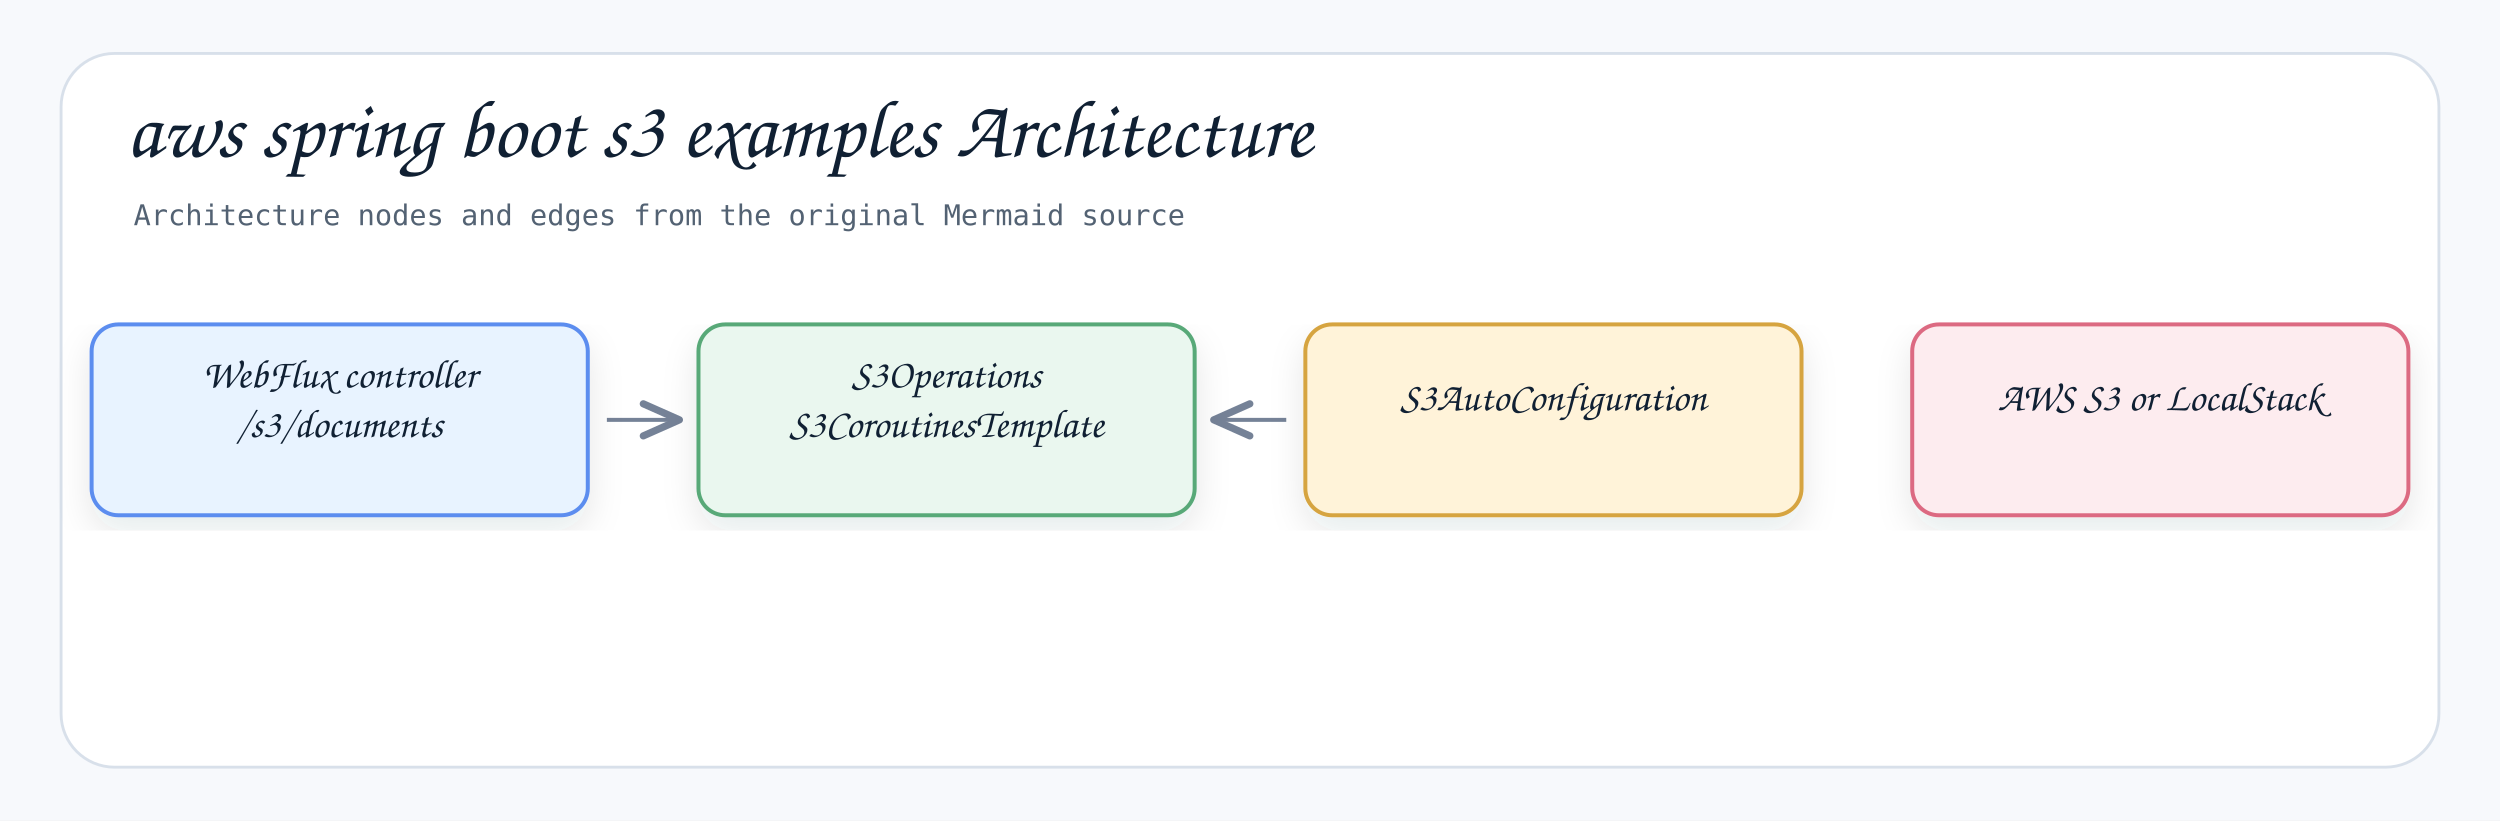
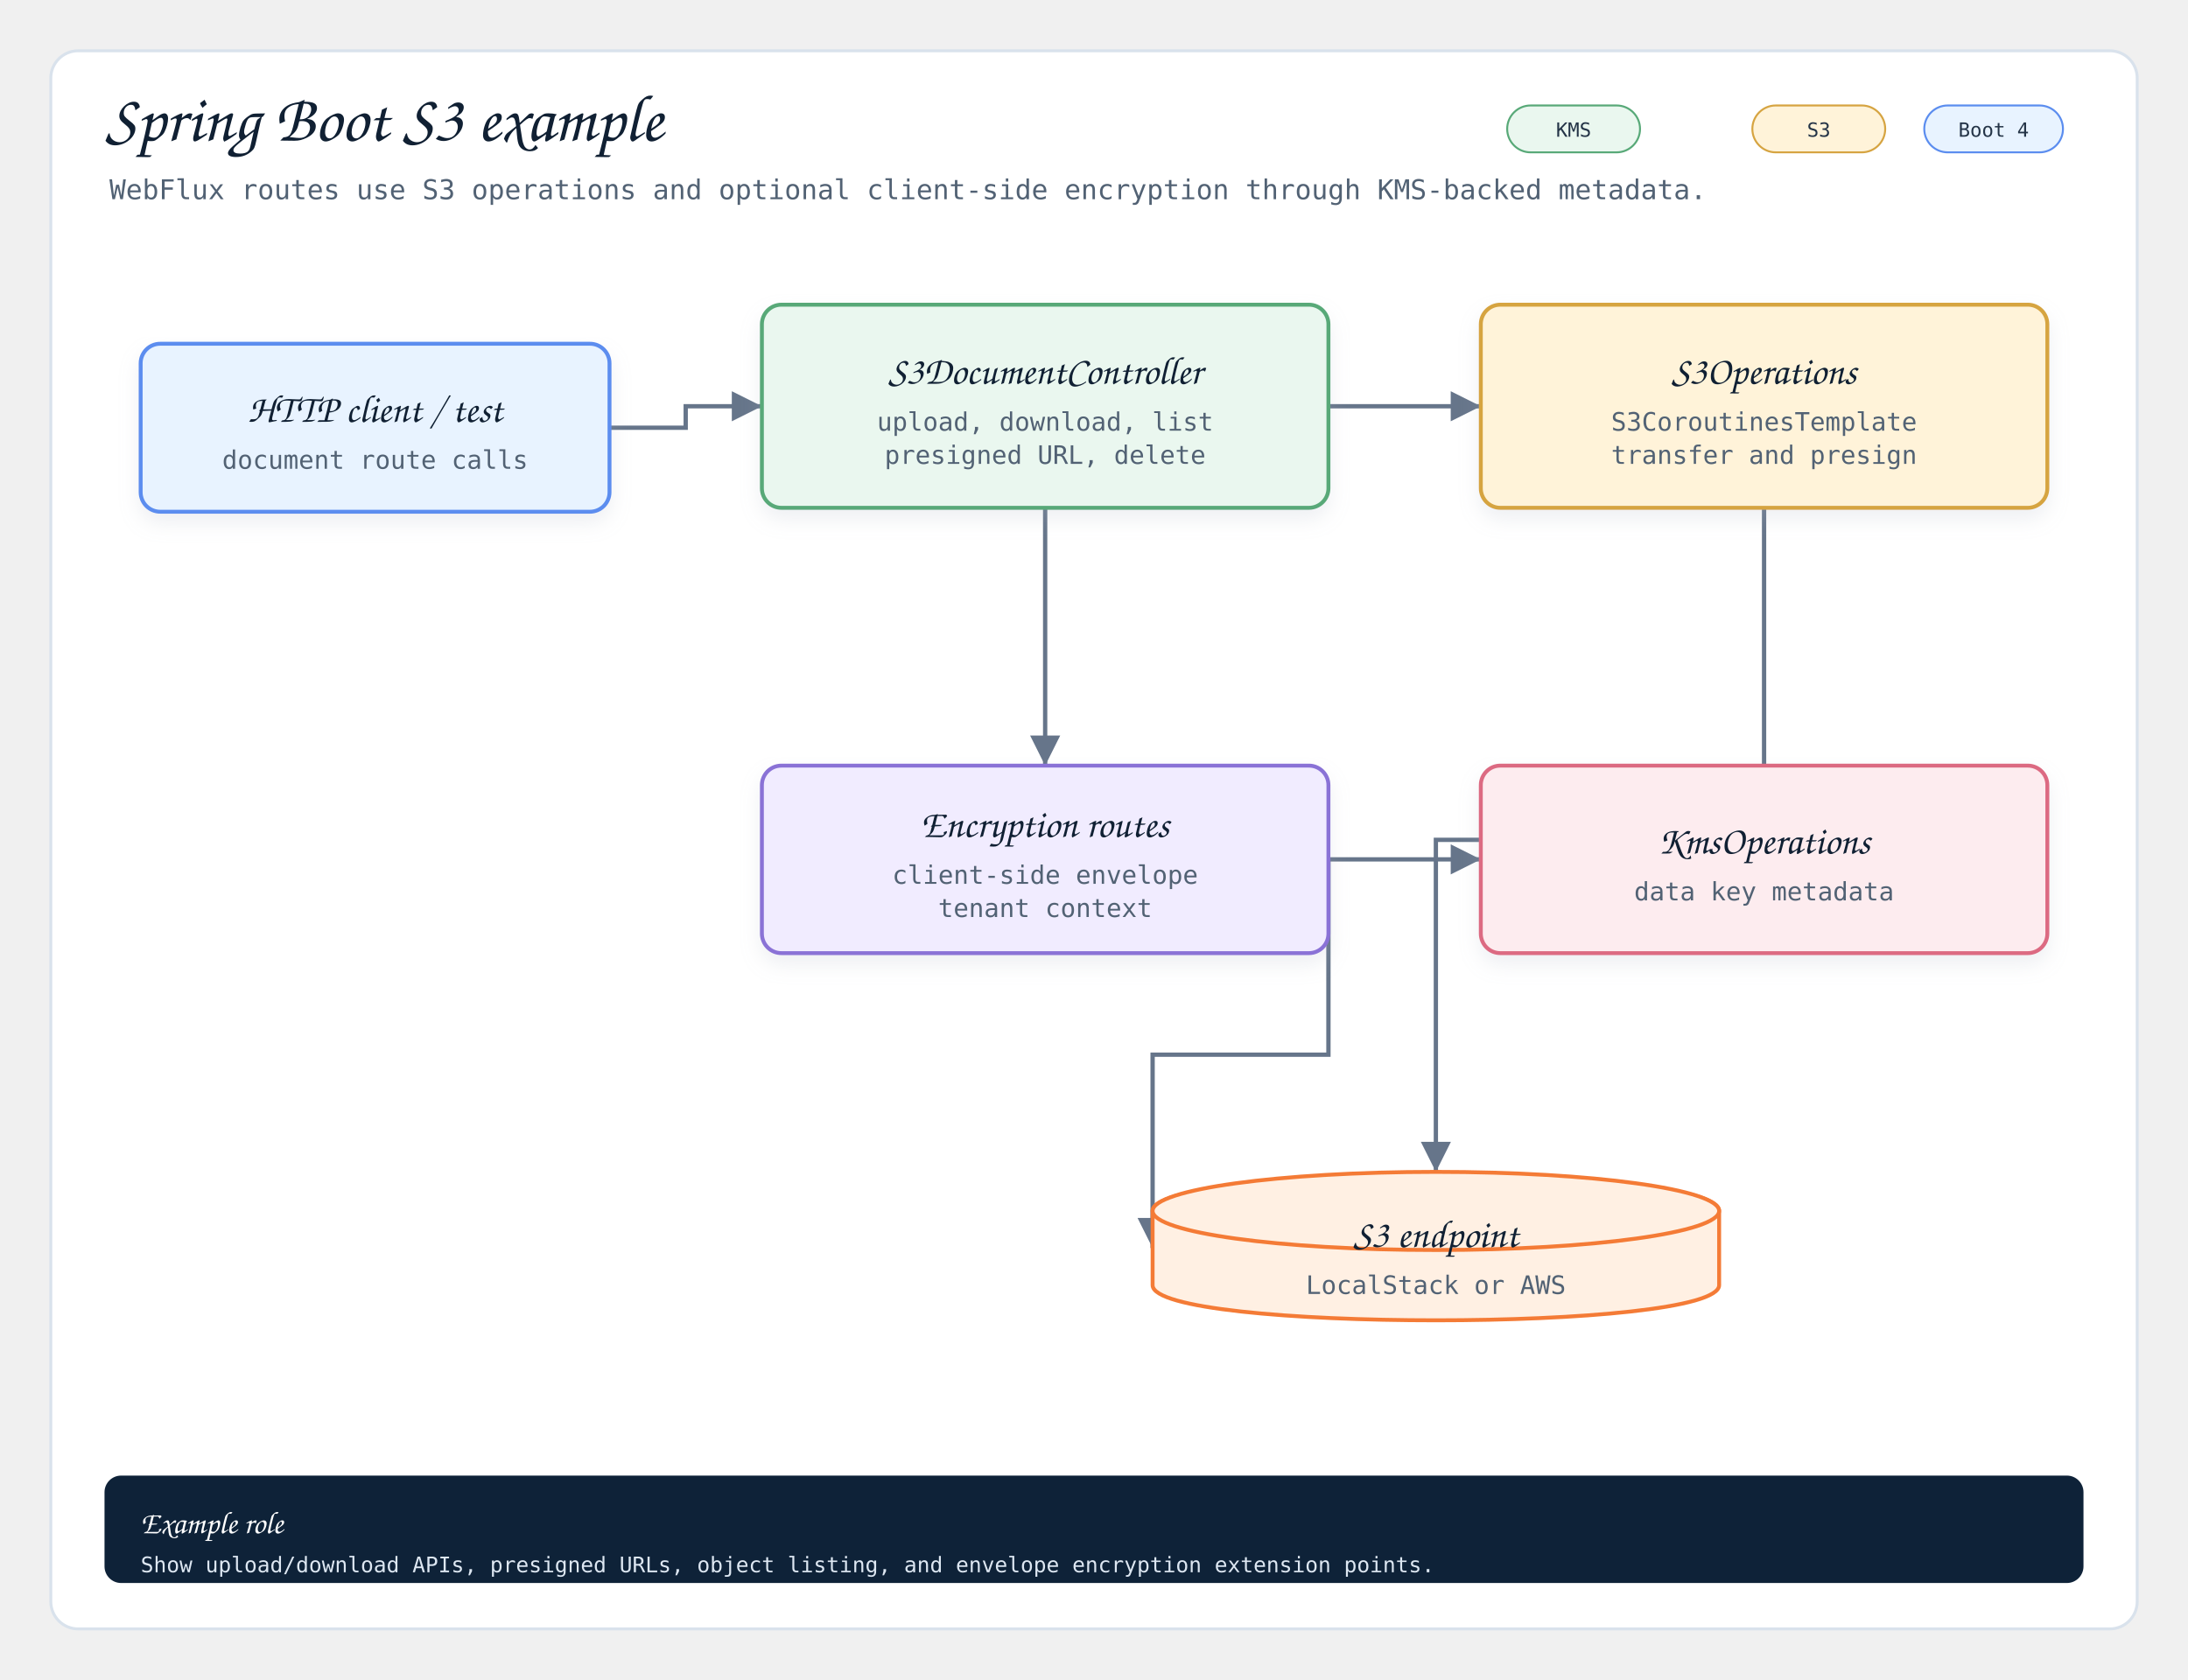
- <svg xmlns="http://www.w3.org/2000/svg" width="1310" height="430" viewBox="0 0 1310 430" role="img" aria-label="aws spring boot s3 examples Architecture">
+ <svg xmlns="http://www.w3.org/2000/svg" width="1120" height="860" viewBox="0 0 1120 860" role="img" aria-label="Spring Boot S3 example">
  <defs>
-     <filter id="shadow" x="-8%" y="-8%" width="116%" height="116%">
-       <feDropShadow dx="0" dy="8" stdDeviation="9" flood-color="#1f2937" flood-opacity="0.10" />
+     <marker id="arrow" markerWidth="9" markerHeight="9" refX="8" refY="4.5" orient="auto" markerUnits="strokeWidth">
+       <path d="M1,1 L8,4.5 L1,8 Z" fill="#66758A" />
+     </marker>
+     <filter id="shadow" x="-10%" y="-10%" width="120%" height="130%">
+       <feDropShadow dx="0" dy="5" stdDeviation="5" flood-color="#AAB7C6" flood-opacity="0.20" />
    </filter>
-     <marker id="openArrow" markerWidth="12" markerHeight="10" refX="10" refY="5" orient="auto" markerUnits="strokeWidth">
-       <path d="M 1 1 L 10 5 L 1 9" fill="none" stroke="#758297" stroke-width="1.8" stroke-linecap="round" stroke-linejoin="round" />
-     </marker>
-     <marker id="inherit" markerWidth="14" markerHeight="12" refX="12" refY="6" orient="auto" markerUnits="strokeWidth">
-       <path d="M 0 1 L 12 6 L 0 11 Z" fill="#ffffff" stroke="#758297" stroke-width="1.8" />
-     </marker>
-     <style>
-     .canvas{fill:#f7f9fc}.frame{fill:#fff;stroke:#d8e0ea;stroke-width:1.5}
-     .title{font-family:"Architects Daughter",cursive;font-size:43px;font-weight:400;fill:#102033}
-     .subtitle{font-family:"Comic Mono",monospace;font-size:15px;font-weight:400;fill:#536273}
-     .label{font-family:"Architects Daughter",cursive;font-size:25px;font-weight:400;fill:#102033}
-     .smallLabel{font-family:"Architects Daughter",cursive;font-size:21px;font-weight:400;fill:#102033}
-     .mono{font-family:"Comic Mono",monospace;font-size:12px;font-weight:400;fill:#102033}
-     .small{font-family:"Comic Mono",monospace;font-size:12px;font-weight:400;fill:#536273}
-     .strong{font-family:"Comic Mono",monospace;font-size:13px;font-weight:400;fill:#102033}
-     .card{stroke-width:2.1;filter:url(#shadow)}.compartment{stroke-width:1.5;fill:none}
-     .line{stroke:#758297;stroke-width:2.1;fill:none;marker-end:url(#openArrow)}
-     .plainLine{stroke:#758297;stroke-width:2.1;fill:none}
-     .dashed{stroke:#758297;stroke-width:2.1;stroke-dasharray:7 6;fill:none;marker-end:url(#openArrow)}
-     .inheritLine{stroke:#758297;stroke-width:2.2;fill:none;marker-end:url(#inherit)}
-     .implLine{stroke:#758297;stroke-width:2.2;stroke-dasharray:8 7;fill:none;marker-end:url(#inherit)}
-   </style>
  </defs>
-   <rect class="canvas" width="1310" height="430" />
-   <rect class="frame" x="32" y="28" width="1246" height="374" rx="28" />
-   <text class="title" x="66" y="82">aws spring boot s3 examples Architecture</text>
-   <text class="subtitle" x="70" y="118">Architecture nodes and edges from the original Mermaid source</text>
-   <path class="line" d="M318 220 C318 220 356 220 356 220" />
-   <path class="line" d="M674 220 C674 220 636 220 636 220" />
-   <g transform="translate(48,170)">
-     <rect class="card" x="0" y="0" width="260" height="100" rx="14" fill="#E8F3FF" stroke="#5B8DEF" />
-     <text class="smallLabel" x="130" y="33" text-anchor="middle">WebFlux controller</text>
-     <text class="smallLabel" x="130" y="59" text-anchor="middle">/s3/documents</text>
+   <style>
+   svg{background:#F5F7FA}
+   .frame{fill:#FFFFFF;stroke:#D9E2EC;stroke-width:1.5}
+   .title{font-family:"Architects Daughter","Comic Sans MS",cursive;font-size:34px;fill:#102033}
+   .subtitle,.detail,.footer-detail{font-family:"Comic Mono","SFMono-Regular",Menlo,monospace;fill:#526274}
+   .subtitle{font-size:14px}
+   .card-title{font-family:"Architects Daughter","Comic Sans MS",cursive;font-size:20px;fill:#102033}
+   .detail{font-size:13px}
+   .chip{font-family:"Comic Mono","SFMono-Regular",Menlo,monospace;font-size:10px;fill:#243447}
+   .card{stroke-width:2;filter:url(#shadow)}
+   .edge{fill:none;stroke-width:2.2;marker-end:url(#arrow)}
+   .edge-label{font-family:"Comic Mono","SFMono-Regular",Menlo,monospace;font-size:11px;fill:#344456}
+   .label-bg{fill:#FFFFFF;stroke:#D9E2EC}
+   .footer{fill:#0E2238;stroke:#0E2238}
+   .footer-title{font-family:"Architects Daughter","Comic Sans MS",cursive;font-size:16px;fill:#FFFFFF}
+   .footer-detail{font-size:11px;fill:#DDE7F2}
+ </style>
+   <rect x="26" y="26" width="1068" height="808" rx="14" class="frame" />
+   <text class="title" x="54" y="72">Spring Boot S3 example</text>
+   <text class="subtitle" x="56" y="102">WebFlux routes use S3 operations and optional client-side encryption through KMS-backed metadata.</text>
+   <rect x="985" y="54" width="71" height="24" rx="12" fill="#E8F3FF" stroke="#5B8DEF" />
+   <text class="chip" x="1020.5" y="70" text-anchor="middle">Boot 4</text>
+   <rect x="897" y="54" width="68" height="24" rx="12" fill="#FFF3D9" stroke="#D6A441" />
+   <text class="chip" x="931" y="70" text-anchor="middle">S3</text>
+   <rect x="771.5" y="54" width="68" height="24" rx="12" fill="#EAF7EF" stroke="#58A978" />
+   <text class="chip" x="805.5" y="70" text-anchor="middle">KMS</text>
+   <g>
+     <g>
+       <path class="edge" d="M312 219 L351 219 L351 208 L390 208" stroke="#66758A" />
+     </g>
+     <g>
+       <path class="edge" d="M680 208 L719 208 L719 208 L758 208" stroke="#66758A" />
+     </g>
+     <g>
+       <path class="edge" d="M535 260 L535 326 L535 326 L535 392" stroke="#66758A" />
+     </g>
+     <g>
+       <path class="edge" d="M680 440 L719 440 L719 440 L758 440" stroke="#66758A" />
+     </g>
+     <g>
+       <path class="edge" d="M903 260 L903 430 L735 430 L735 600" stroke="#66758A" />
+     </g>
+     <g>
+       <path class="edge" d="M680 440 L680 540 L590 540 L590 639" stroke="#66758A" />
+     </g>
  </g>
-   <g transform="translate(366,170)">
-     <rect class="card" x="0" y="0" width="260" height="100" rx="14" fill="#EAF7EF" stroke="#58A978" />
-     <text class="smallLabel" x="130" y="33" text-anchor="middle">S3Operations</text>
-     <text class="smallLabel" x="130" y="59" text-anchor="middle">S3CoroutinesTemplate</text>
+   <g id="client">
+     <rect class="card" x="72" y="176" width="240" height="86" rx="10" fill="#E8F3FF" stroke="#5B8DEF" />
+     <text class="card-title" x="192" y="216" text-anchor="middle">HTTP client / test</text>
+     <text class="detail" x="192" y="240" text-anchor="middle">document route calls</text>
  </g>
-   <g transform="translate(684,170)">
-     <rect class="card" x="0" y="0" width="260" height="100" rx="14" fill="#FFF3D9" stroke="#D6A441" />
-     <text class="smallLabel" x="130" y="45" text-anchor="middle">S3AutoConfiguration</text>
+   <g id="controller">
+     <rect class="card" x="390" y="156" width="290" height="104" rx="10" fill="#EAF7EF" stroke="#58A978" />
+     <text class="card-title" x="535" y="196.5" text-anchor="middle">S3DocumentController</text>
+     <text class="detail" x="535" y="220.5" text-anchor="middle">upload, download, list</text>
+     <text class="detail" x="535" y="237.5" text-anchor="middle">presigned URL, delete</text>
  </g>
-   <g transform="translate(1002,170)">
-     <rect class="card" x="0" y="0" width="260" height="100" rx="14" fill="#FDECEF" stroke="#DC6B82" />
-     <text class="smallLabel" x="130" y="45" text-anchor="middle">AWS S3 or LocalStack</text>
+   <g id="ops">
+     <rect class="card" x="758" y="156" width="290" height="104" rx="10" fill="#FFF3D9" stroke="#D6A441" />
+     <text class="card-title" x="903" y="196.5" text-anchor="middle">S3Operations</text>
+     <text class="detail" x="903" y="220.5" text-anchor="middle">S3CoroutinesTemplate</text>
+     <text class="detail" x="903" y="237.5" text-anchor="middle">transfer and presign</text>
  </g>
+   <g id="encrypt">
+     <rect class="card" x="390" y="392" width="290" height="96" rx="10" fill="#F1ECFF" stroke="#8A72D6" />
+     <text class="card-title" x="535" y="428.5" text-anchor="middle">Encryption routes</text>
+     <text class="detail" x="535" y="452.5" text-anchor="middle">client-side envelope</text>
+     <text class="detail" x="535" y="469.5" text-anchor="middle">tenant context</text>
+   </g>
+   <g id="kms">
+     <rect class="card" x="758" y="392" width="290" height="96" rx="10" fill="#FDECEF" stroke="#DC6B82" />
+     <text class="card-title" x="903" y="437" text-anchor="middle">KmsOperations</text>
+     <text class="detail" x="903" y="461" text-anchor="middle">data key metadata</text>
+   </g>
+   <g id="s3">
+     <path d="M590 620 C590 596,880 596,880 620 L880 658 C880 682,590 682,590 658 Z" fill="#FFF0E3" stroke="#F47B36" stroke-width="2" />
+     <ellipse cx="735" cy="620" rx="145" ry="20" fill="#FFF0E3" stroke="#F47B36" stroke-width="2" />
+     <text class="card-title" x="735" y="638.5" text-anchor="middle">S3 endpoint</text>
+     <text class="detail" x="735" y="662.5" text-anchor="middle">LocalStack or AWS</text>
+   </g>
+   <rect class="footer" x="54" y="756" width="1012" height="54" rx="8" />
+   <text class="footer-title" x="72" y="785">Example role</text>
+   <text class="footer-detail" x="72" y="805">Show upload/download APIs, presigned URLs, object listing, and envelope encryption extension points.</text>
</svg>
